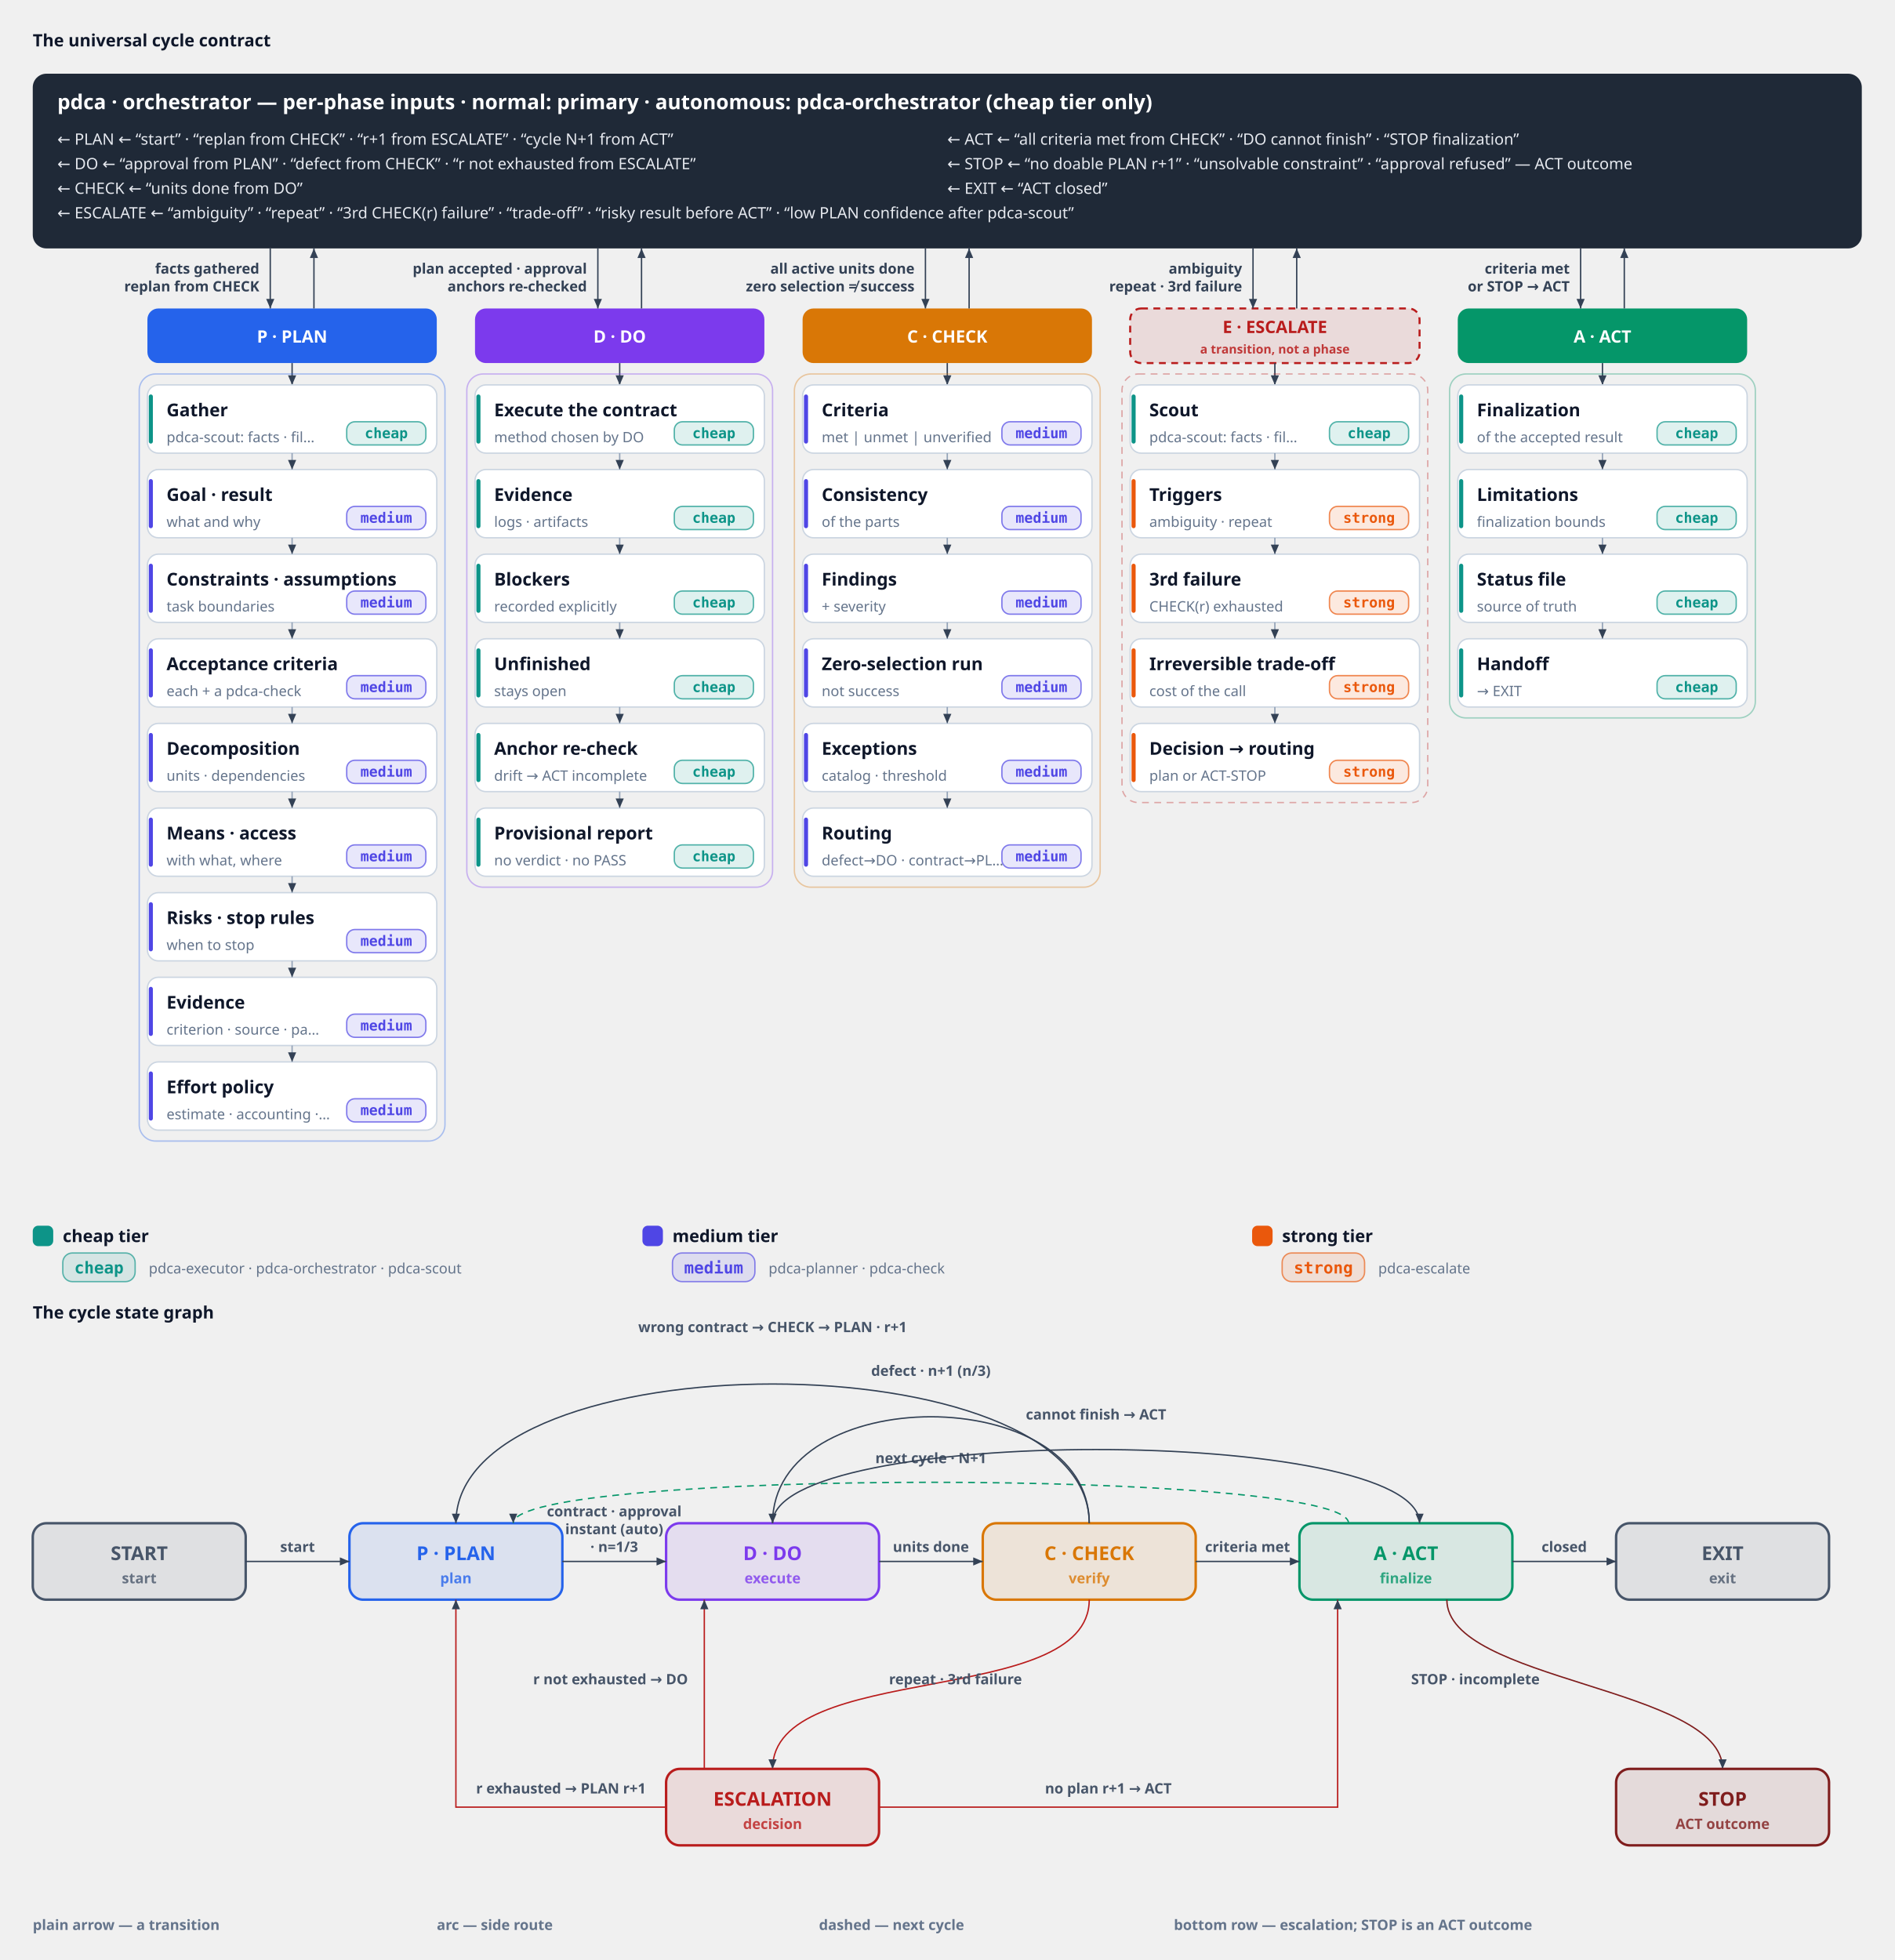
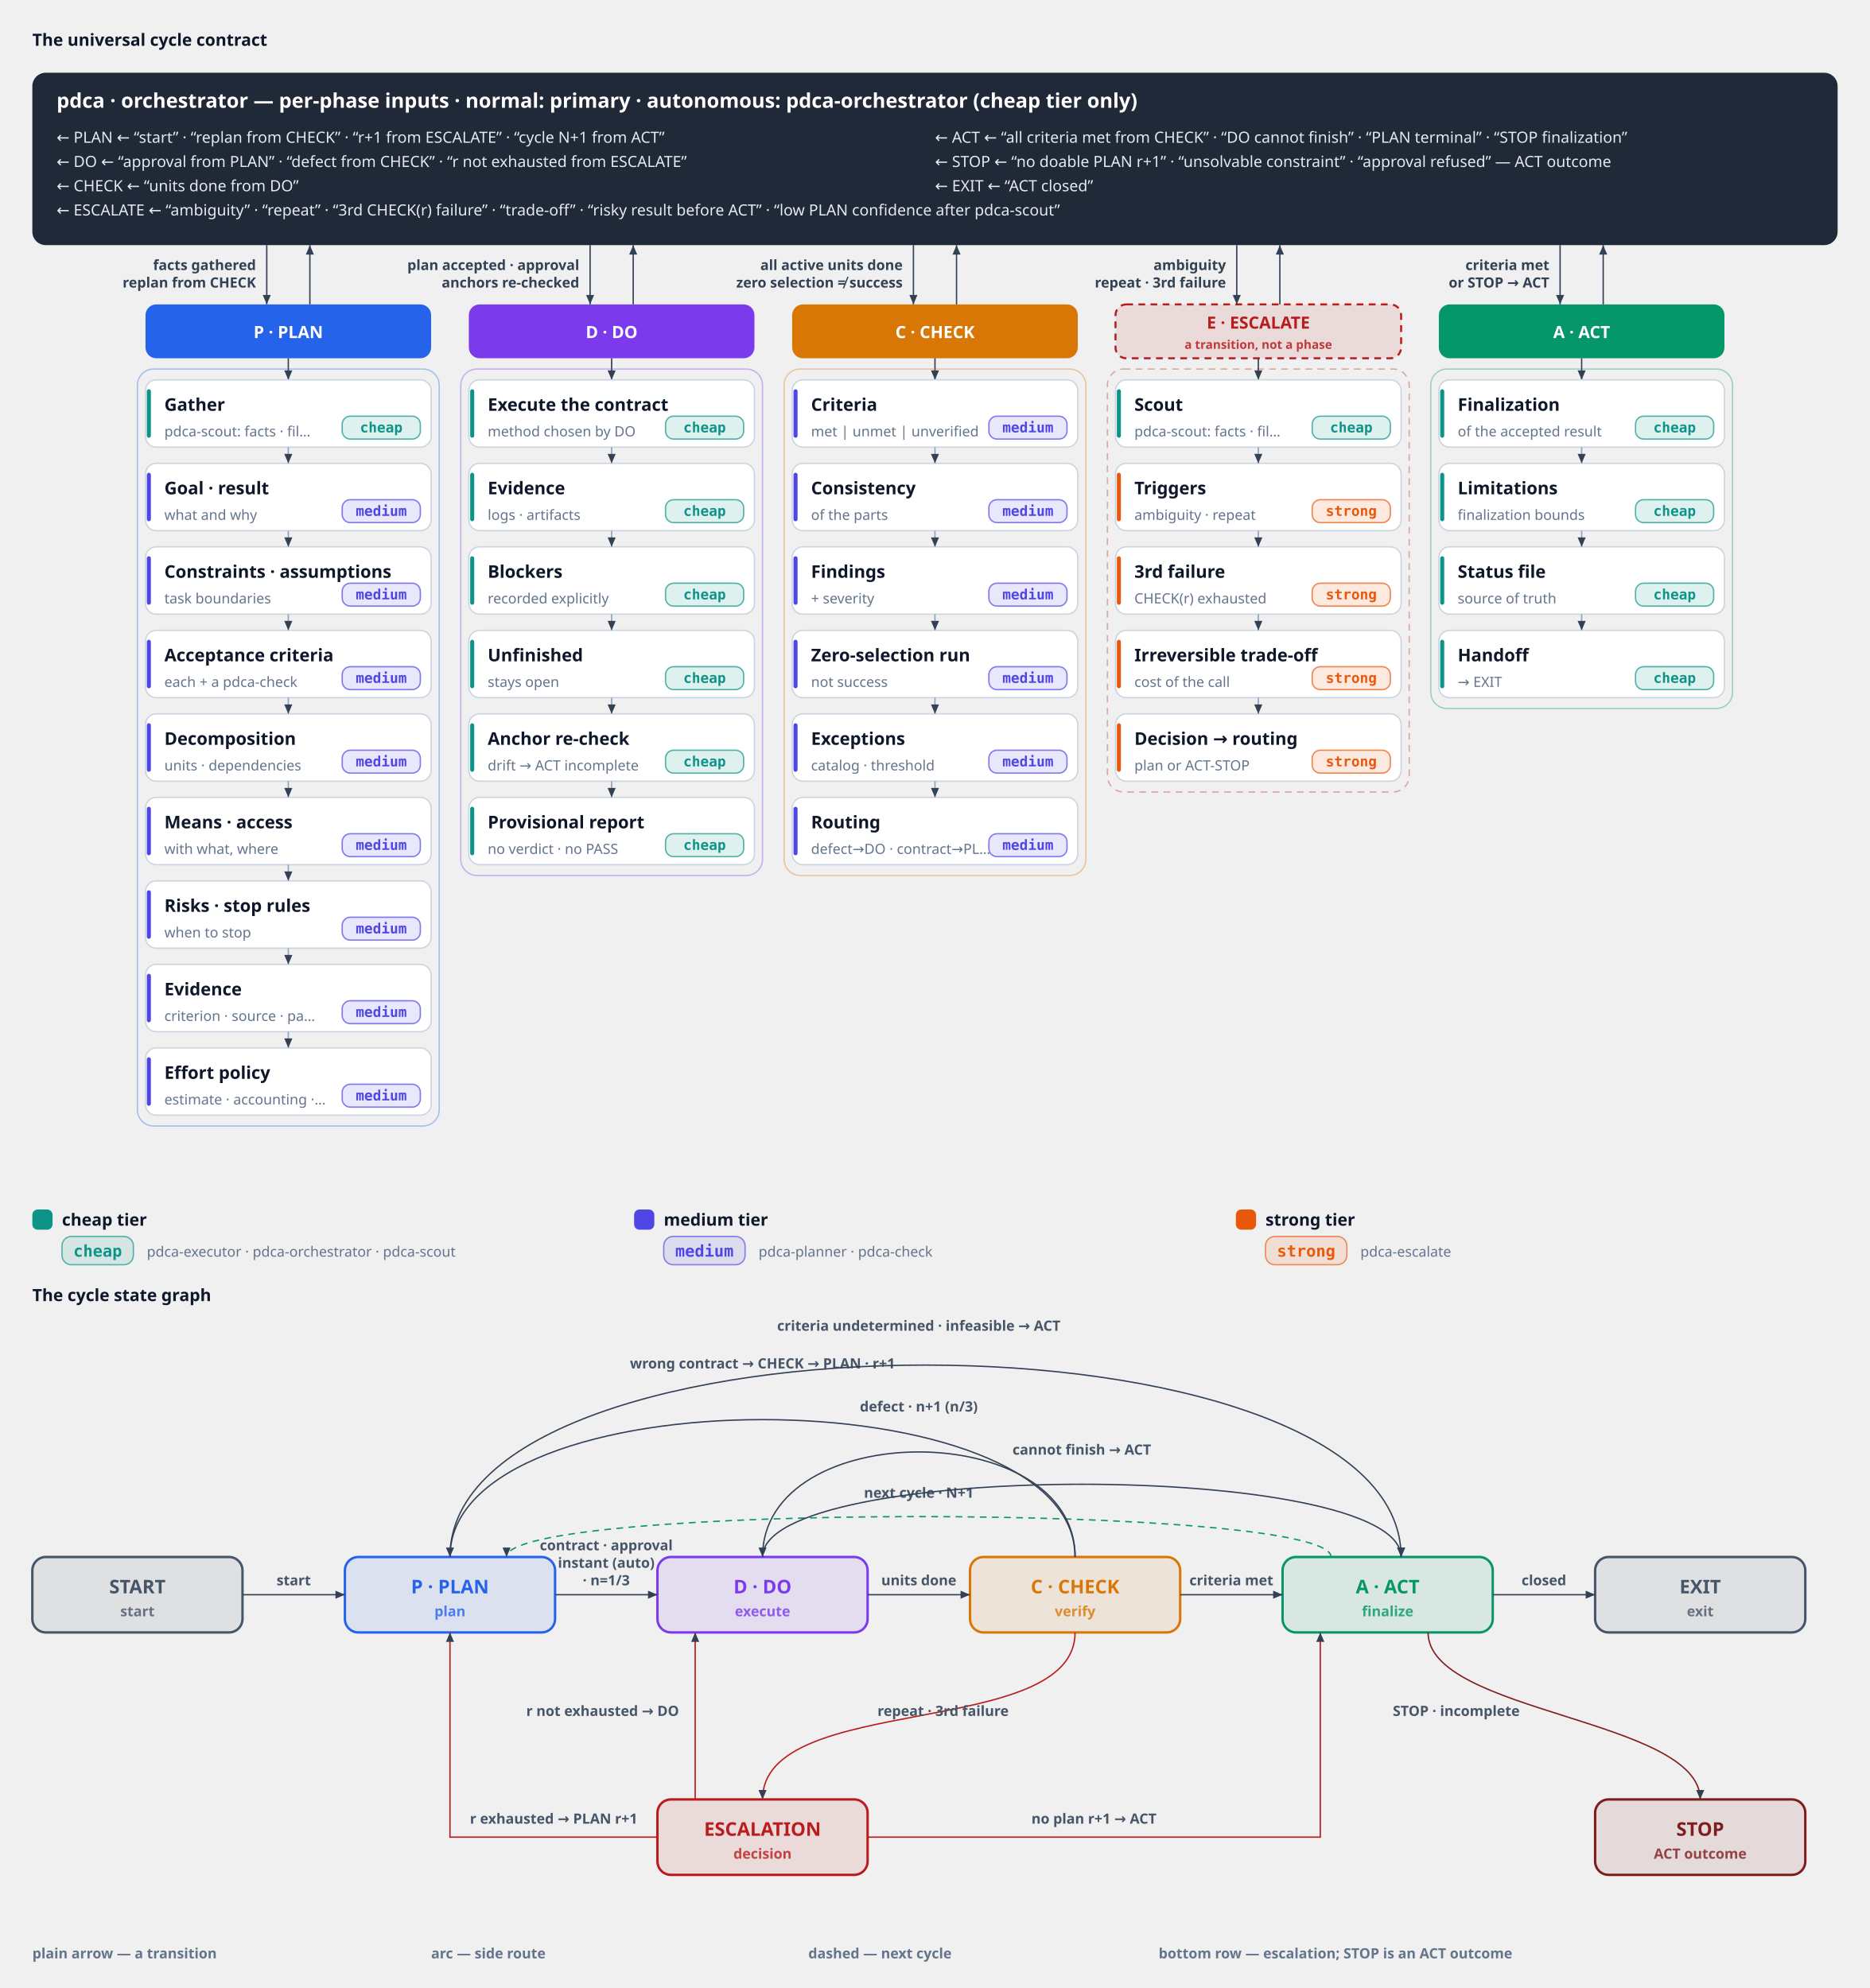
- <svg xmlns="http://www.w3.org/2000/svg" viewBox="0 0 1388 1436" width="1388" height="1436" font-family="Segoe UI, system-ui, sans-serif" role="img">
+ <svg xmlns="http://www.w3.org/2000/svg" viewBox="0 0 1388 1476" width="1388" height="1476" font-family="Segoe UI, system-ui, sans-serif" role="img">
  <defs>
    <marker id="arrow" markerWidth="9" markerHeight="9" refX="7" refY="3" orient="auto">
      <path d="M0,0 L7,3 L0,6 Z" fill="#334155" />
    </marker>
  </defs>
  <style>
.t{font-size:13px;font-weight:600;fill:#0f172a}
.s{font-size:10.5px;fill:#64748b}
.h{font-size:12.5px;font-weight:700;fill:#ffffff}
.h2{font-size:12.5px;font-weight:700}
.h3{font-size:9px;font-weight:600}
.g{font-size:10.5px;font-weight:600}
.band{fill:#1f2937}
.bt{fill:#ffffff;font-size:15px;font-weight:700}
.ol{fill:#e6e9ef;font-size:11.5px}
.lt{font-size:12.5px;font-weight:700;fill:#0f172a}
.ls{font-size:10.5px;fill:#64748b}
.lm{font-family:ui-monospace,Consolas,Menlo,monospace;font-size:12px;font-weight:700}
.bm{font-family:ui-monospace,Consolas,Menlo,monospace;font-size:10.5px;font-weight:700}
.st{font-size:14px;font-weight:700}
.ss{font-size:10.5px;font-weight:600}
</style>
  <text x="24" y="34" class="lt">The universal cycle contract</text>
  <rect x="24" y="54" width="1340" height="128" rx="10" class="band" />
  <text x="42" y="80" class="bt">pdca · orchestrator — per-phase inputs · normal: primary · autonomous: pdca-orchestrator (cheap tier only)</text>
  <text x="42" y="106" class="ol">← PLAN ← “start” · “replan from CHECK” · “r+1 from ESCALATE” · “cycle N+1 from ACT”</text>
  <text x="42" y="124" class="ol">← DO ← “approval from PLAN” · “defect from CHECK” · “r not exhausted from ESCALATE”</text>
  <text x="42" y="142" class="ol">← CHECK ← “units done from DO”</text>
  <text x="42" y="160" class="ol">← ESCALATE ← “ambiguity” · “repeat” · “3rd CHECK(r) failure” · “trade-off” · “risky result before ACT” · “low PLAN confidence after pdca-scout”</text>
-   <text x="694.0" y="106" class="ol">← ACT ← “all criteria met from CHECK” · “DO cannot finish” · “STOP finalization”</text>
+   <text x="694.0" y="106" class="ol">← ACT ← “all criteria met from CHECK” · “DO cannot finish” · “PLAN terminal” · “STOP finalization”</text>
  <text x="694.0" y="124" class="ol">← STOP ← “no doable PLAN r+1” · “unsolvable constraint” · “approval refused” — ACT outcome</text>
  <text x="694.0" y="142" class="ol">← EXIT ← “ACT closed”</text>
  <rect x="108.0" y="226" width="212" height="40" rx="8" fill="#2563eb" />
  <text x="214.0" y="251.0" class="h" fill="#ffffff" text-anchor="middle">P · PLAN</text>
  <polyline points="214.0,266 214.0,282" fill="none" stroke="#334155" marker-end="url(#arrow)" />
  <rect x="108.0" y="282" width="212" height="50" rx="8" fill="#ffffff" stroke="#cbd5e1" stroke-width="1" />
  <rect x="109.0" y="289" width="3" height="36" rx="1.5" fill="#0d9488" />
  <rect x="254.0" y="309" width="58" height="17" rx="6" fill="#0d9488" fill-opacity="0.13" stroke="#0d9488" stroke-opacity="0.7" />
  <text x="283.0" y="321.0" class="bm" fill="#0d9488" text-anchor="middle">cheap</text>
  <text x="122.0" y="305" class="t">Gather</text>
  <text x="122.0" y="324" class="s">pdca-scout: facts · fil…</text>
  <rect x="108.0" y="344" width="212" height="50" rx="8" fill="#ffffff" stroke="#cbd5e1" stroke-width="1" />
  <rect x="109.0" y="351" width="3" height="36" rx="1.5" fill="#4f46e5" />
  <rect x="254.0" y="371" width="58" height="17" rx="6" fill="#4f46e5" fill-opacity="0.13" stroke="#4f46e5" stroke-opacity="0.7" />
  <text x="283.0" y="383.0" class="bm" fill="#4f46e5" text-anchor="middle">medium</text>
  <text x="122.0" y="367" class="t">Goal · result</text>
  <text x="122.0" y="386" class="s">what and why</text>
  <rect x="108.0" y="406" width="212" height="50" rx="8" fill="#ffffff" stroke="#cbd5e1" stroke-width="1" />
  <rect x="109.0" y="413" width="3" height="36" rx="1.5" fill="#4f46e5" />
  <rect x="254.0" y="433" width="58" height="17" rx="6" fill="#4f46e5" fill-opacity="0.13" stroke="#4f46e5" stroke-opacity="0.7" />
  <text x="283.0" y="445.0" class="bm" fill="#4f46e5" text-anchor="middle">medium</text>
  <text x="122.0" y="429" class="t">Constraints · assumptions</text>
  <text x="122.0" y="448" class="s">task boundaries</text>
  <rect x="108.0" y="468" width="212" height="50" rx="8" fill="#ffffff" stroke="#cbd5e1" stroke-width="1" />
  <rect x="109.0" y="475" width="3" height="36" rx="1.5" fill="#4f46e5" />
  <rect x="254.0" y="495" width="58" height="17" rx="6" fill="#4f46e5" fill-opacity="0.13" stroke="#4f46e5" stroke-opacity="0.7" />
  <text x="283.0" y="507.0" class="bm" fill="#4f46e5" text-anchor="middle">medium</text>
  <text x="122.0" y="491" class="t">Acceptance criteria</text>
  <text x="122.0" y="510" class="s">each + a pdca-check</text>
  <rect x="108.0" y="530" width="212" height="50" rx="8" fill="#ffffff" stroke="#cbd5e1" stroke-width="1" />
  <rect x="109.0" y="537" width="3" height="36" rx="1.5" fill="#4f46e5" />
  <rect x="254.0" y="557" width="58" height="17" rx="6" fill="#4f46e5" fill-opacity="0.13" stroke="#4f46e5" stroke-opacity="0.7" />
  <text x="283.0" y="569.0" class="bm" fill="#4f46e5" text-anchor="middle">medium</text>
  <text x="122.0" y="553" class="t">Decomposition</text>
  <text x="122.0" y="572" class="s">units · dependencies</text>
  <rect x="108.0" y="592" width="212" height="50" rx="8" fill="#ffffff" stroke="#cbd5e1" stroke-width="1" />
  <rect x="109.0" y="599" width="3" height="36" rx="1.5" fill="#4f46e5" />
  <rect x="254.0" y="619" width="58" height="17" rx="6" fill="#4f46e5" fill-opacity="0.13" stroke="#4f46e5" stroke-opacity="0.7" />
  <text x="283.0" y="631.0" class="bm" fill="#4f46e5" text-anchor="middle">medium</text>
  <text x="122.0" y="615" class="t">Means · access</text>
  <text x="122.0" y="634" class="s">with what, where</text>
  <rect x="108.0" y="654" width="212" height="50" rx="8" fill="#ffffff" stroke="#cbd5e1" stroke-width="1" />
  <rect x="109.0" y="661" width="3" height="36" rx="1.5" fill="#4f46e5" />
  <rect x="254.0" y="681" width="58" height="17" rx="6" fill="#4f46e5" fill-opacity="0.13" stroke="#4f46e5" stroke-opacity="0.7" />
  <text x="283.0" y="693.0" class="bm" fill="#4f46e5" text-anchor="middle">medium</text>
  <text x="122.0" y="677" class="t">Risks · stop rules</text>
  <text x="122.0" y="696" class="s">when to stop</text>
  <rect x="108.0" y="716" width="212" height="50" rx="8" fill="#ffffff" stroke="#cbd5e1" stroke-width="1" />
  <rect x="109.0" y="723" width="3" height="36" rx="1.5" fill="#4f46e5" />
  <rect x="254.0" y="743" width="58" height="17" rx="6" fill="#4f46e5" fill-opacity="0.13" stroke="#4f46e5" stroke-opacity="0.7" />
  <text x="283.0" y="755.0" class="bm" fill="#4f46e5" text-anchor="middle">medium</text>
  <text x="122.0" y="739" class="t">Evidence</text>
  <text x="122.0" y="758" class="s">criterion · source · pa…</text>
  <rect x="108.0" y="778" width="212" height="50" rx="8" fill="#ffffff" stroke="#cbd5e1" stroke-width="1" />
  <rect x="109.0" y="785" width="3" height="36" rx="1.5" fill="#4f46e5" />
  <rect x="254.0" y="805" width="58" height="17" rx="6" fill="#4f46e5" fill-opacity="0.13" stroke="#4f46e5" stroke-opacity="0.7" />
  <text x="283.0" y="817.0" class="bm" fill="#4f46e5" text-anchor="middle">medium</text>
  <text x="122.0" y="801" class="t">Effort policy</text>
  <text x="122.0" y="820" class="s">estimate · accounting ·…</text>
  <polyline points="214.0,332 214.0,344" fill="none" stroke="#94a3b8" marker-end="url(#arrow)" />
  <polyline points="214.0,394 214.0,406" fill="none" stroke="#94a3b8" marker-end="url(#arrow)" />
  <polyline points="214.0,456 214.0,468" fill="none" stroke="#94a3b8" marker-end="url(#arrow)" />
  <polyline points="214.0,518 214.0,530" fill="none" stroke="#94a3b8" marker-end="url(#arrow)" />
  <polyline points="214.0,580 214.0,592" fill="none" stroke="#94a3b8" marker-end="url(#arrow)" />
  <polyline points="214.0,642 214.0,654" fill="none" stroke="#94a3b8" marker-end="url(#arrow)" />
  <polyline points="214.0,704 214.0,716" fill="none" stroke="#94a3b8" marker-end="url(#arrow)" />
  <polyline points="214.0,766 214.0,778" fill="none" stroke="#94a3b8" marker-end="url(#arrow)" />
  <rect x="102.0" y="274" width="224" height="562" rx="12" fill="none" stroke="#2563eb" stroke-opacity="0.35" stroke-width="1" />
  <rect x="348.0" y="226" width="212" height="40" rx="8" fill="#7c3aed" />
  <text x="454.0" y="251.0" class="h" fill="#ffffff" text-anchor="middle">D · DO</text>
  <polyline points="454.0,266 454.0,282" fill="none" stroke="#334155" marker-end="url(#arrow)" />
  <rect x="348.0" y="282" width="212" height="50" rx="8" fill="#ffffff" stroke="#cbd5e1" stroke-width="1" />
  <rect x="349.0" y="289" width="3" height="36" rx="1.5" fill="#0d9488" />
  <rect x="494.0" y="309" width="58" height="17" rx="6" fill="#0d9488" fill-opacity="0.13" stroke="#0d9488" stroke-opacity="0.7" />
  <text x="523.0" y="321.0" class="bm" fill="#0d9488" text-anchor="middle">cheap</text>
  <text x="362.0" y="305" class="t">Execute the contract</text>
  <text x="362.0" y="324" class="s">method chosen by DO</text>
  <rect x="348.0" y="344" width="212" height="50" rx="8" fill="#ffffff" stroke="#cbd5e1" stroke-width="1" />
  <rect x="349.0" y="351" width="3" height="36" rx="1.5" fill="#0d9488" />
  <rect x="494.0" y="371" width="58" height="17" rx="6" fill="#0d9488" fill-opacity="0.13" stroke="#0d9488" stroke-opacity="0.7" />
  <text x="523.0" y="383.0" class="bm" fill="#0d9488" text-anchor="middle">cheap</text>
  <text x="362.0" y="367" class="t">Evidence</text>
  <text x="362.0" y="386" class="s">logs · artifacts</text>
  <rect x="348.0" y="406" width="212" height="50" rx="8" fill="#ffffff" stroke="#cbd5e1" stroke-width="1" />
  <rect x="349.0" y="413" width="3" height="36" rx="1.5" fill="#0d9488" />
  <rect x="494.0" y="433" width="58" height="17" rx="6" fill="#0d9488" fill-opacity="0.13" stroke="#0d9488" stroke-opacity="0.7" />
  <text x="523.0" y="445.0" class="bm" fill="#0d9488" text-anchor="middle">cheap</text>
  <text x="362.0" y="429" class="t">Blockers</text>
  <text x="362.0" y="448" class="s">recorded explicitly</text>
  <rect x="348.0" y="468" width="212" height="50" rx="8" fill="#ffffff" stroke="#cbd5e1" stroke-width="1" />
  <rect x="349.0" y="475" width="3" height="36" rx="1.5" fill="#0d9488" />
  <rect x="494.0" y="495" width="58" height="17" rx="6" fill="#0d9488" fill-opacity="0.13" stroke="#0d9488" stroke-opacity="0.7" />
  <text x="523.0" y="507.0" class="bm" fill="#0d9488" text-anchor="middle">cheap</text>
  <text x="362.0" y="491" class="t">Unfinished</text>
  <text x="362.0" y="510" class="s">stays open</text>
  <rect x="348.0" y="530" width="212" height="50" rx="8" fill="#ffffff" stroke="#cbd5e1" stroke-width="1" />
  <rect x="349.0" y="537" width="3" height="36" rx="1.5" fill="#0d9488" />
  <rect x="494.0" y="557" width="58" height="17" rx="6" fill="#0d9488" fill-opacity="0.13" stroke="#0d9488" stroke-opacity="0.7" />
  <text x="523.0" y="569.0" class="bm" fill="#0d9488" text-anchor="middle">cheap</text>
  <text x="362.0" y="553" class="t">Anchor re-check</text>
  <text x="362.0" y="572" class="s">drift → ACT incomplete</text>
  <rect x="348.0" y="592" width="212" height="50" rx="8" fill="#ffffff" stroke="#cbd5e1" stroke-width="1" />
  <rect x="349.0" y="599" width="3" height="36" rx="1.5" fill="#0d9488" />
  <rect x="494.0" y="619" width="58" height="17" rx="6" fill="#0d9488" fill-opacity="0.13" stroke="#0d9488" stroke-opacity="0.7" />
  <text x="523.0" y="631.0" class="bm" fill="#0d9488" text-anchor="middle">cheap</text>
  <text x="362.0" y="615" class="t">Provisional report</text>
  <text x="362.0" y="634" class="s">no verdict · no PASS</text>
  <polyline points="454.0,332 454.0,344" fill="none" stroke="#94a3b8" marker-end="url(#arrow)" />
  <polyline points="454.0,394 454.0,406" fill="none" stroke="#94a3b8" marker-end="url(#arrow)" />
  <polyline points="454.0,456 454.0,468" fill="none" stroke="#94a3b8" marker-end="url(#arrow)" />
  <polyline points="454.0,518 454.0,530" fill="none" stroke="#94a3b8" marker-end="url(#arrow)" />
  <polyline points="454.0,580 454.0,592" fill="none" stroke="#94a3b8" marker-end="url(#arrow)" />
  <rect x="342.0" y="274" width="224" height="376" rx="12" fill="none" stroke="#7c3aed" stroke-opacity="0.35" stroke-width="1" />
  <rect x="588.0" y="226" width="212" height="40" rx="8" fill="#d97706" />
  <text x="694.0" y="251.0" class="h" fill="#ffffff" text-anchor="middle">C · CHECK</text>
  <polyline points="694.0,266 694.0,282" fill="none" stroke="#334155" marker-end="url(#arrow)" />
  <rect x="588.0" y="282" width="212" height="50" rx="8" fill="#ffffff" stroke="#cbd5e1" stroke-width="1" />
  <rect x="589.0" y="289" width="3" height="36" rx="1.5" fill="#4f46e5" />
  <rect x="734.0" y="309" width="58" height="17" rx="6" fill="#4f46e5" fill-opacity="0.13" stroke="#4f46e5" stroke-opacity="0.7" />
  <text x="763.0" y="321.0" class="bm" fill="#4f46e5" text-anchor="middle">medium</text>
  <text x="602.0" y="305" class="t">Criteria</text>
  <text x="602.0" y="324" class="s">met | unmet | unverified</text>
  <rect x="588.0" y="344" width="212" height="50" rx="8" fill="#ffffff" stroke="#cbd5e1" stroke-width="1" />
  <rect x="589.0" y="351" width="3" height="36" rx="1.5" fill="#4f46e5" />
  <rect x="734.0" y="371" width="58" height="17" rx="6" fill="#4f46e5" fill-opacity="0.13" stroke="#4f46e5" stroke-opacity="0.7" />
  <text x="763.0" y="383.0" class="bm" fill="#4f46e5" text-anchor="middle">medium</text>
  <text x="602.0" y="367" class="t">Consistency</text>
  <text x="602.0" y="386" class="s">of the parts</text>
  <rect x="588.0" y="406" width="212" height="50" rx="8" fill="#ffffff" stroke="#cbd5e1" stroke-width="1" />
  <rect x="589.0" y="413" width="3" height="36" rx="1.5" fill="#4f46e5" />
  <rect x="734.0" y="433" width="58" height="17" rx="6" fill="#4f46e5" fill-opacity="0.13" stroke="#4f46e5" stroke-opacity="0.7" />
  <text x="763.0" y="445.0" class="bm" fill="#4f46e5" text-anchor="middle">medium</text>
  <text x="602.0" y="429" class="t">Findings</text>
  <text x="602.0" y="448" class="s">+ severity</text>
  <rect x="588.0" y="468" width="212" height="50" rx="8" fill="#ffffff" stroke="#cbd5e1" stroke-width="1" />
  <rect x="589.0" y="475" width="3" height="36" rx="1.5" fill="#4f46e5" />
  <rect x="734.0" y="495" width="58" height="17" rx="6" fill="#4f46e5" fill-opacity="0.13" stroke="#4f46e5" stroke-opacity="0.7" />
  <text x="763.0" y="507.0" class="bm" fill="#4f46e5" text-anchor="middle">medium</text>
  <text x="602.0" y="491" class="t">Zero-selection run</text>
  <text x="602.0" y="510" class="s">not success</text>
  <rect x="588.0" y="530" width="212" height="50" rx="8" fill="#ffffff" stroke="#cbd5e1" stroke-width="1" />
  <rect x="589.0" y="537" width="3" height="36" rx="1.5" fill="#4f46e5" />
  <rect x="734.0" y="557" width="58" height="17" rx="6" fill="#4f46e5" fill-opacity="0.13" stroke="#4f46e5" stroke-opacity="0.7" />
  <text x="763.0" y="569.0" class="bm" fill="#4f46e5" text-anchor="middle">medium</text>
  <text x="602.0" y="553" class="t">Exceptions</text>
  <text x="602.0" y="572" class="s">catalog · threshold</text>
  <rect x="588.0" y="592" width="212" height="50" rx="8" fill="#ffffff" stroke="#cbd5e1" stroke-width="1" />
  <rect x="589.0" y="599" width="3" height="36" rx="1.5" fill="#4f46e5" />
  <rect x="734.0" y="619" width="58" height="17" rx="6" fill="#4f46e5" fill-opacity="0.13" stroke="#4f46e5" stroke-opacity="0.7" />
  <text x="763.0" y="631.0" class="bm" fill="#4f46e5" text-anchor="middle">medium</text>
  <text x="602.0" y="615" class="t">Routing</text>
  <text x="602.0" y="634" class="s">defect→DO · contract→PL…</text>
  <polyline points="694.0,332 694.0,344" fill="none" stroke="#94a3b8" marker-end="url(#arrow)" />
  <polyline points="694.0,394 694.0,406" fill="none" stroke="#94a3b8" marker-end="url(#arrow)" />
  <polyline points="694.0,456 694.0,468" fill="none" stroke="#94a3b8" marker-end="url(#arrow)" />
  <polyline points="694.0,518 694.0,530" fill="none" stroke="#94a3b8" marker-end="url(#arrow)" />
  <polyline points="694.0,580 694.0,592" fill="none" stroke="#94a3b8" marker-end="url(#arrow)" />
  <rect x="582.0" y="274" width="224" height="376" rx="12" fill="none" stroke="#d97706" stroke-opacity="0.35" stroke-width="1" />
  <rect x="828.0" y="226" width="212" height="40" rx="8" fill="#b91c1c" fill-opacity="0.10" stroke="#b91c1c" stroke-width="1.5" stroke-dasharray="5,4" />
  <text x="934.0" y="244.0" class="h2" fill="#b91c1c" text-anchor="middle">E · ESCALATE</text>
  <text x="934.0" y="259.0" class="h3" fill="#b91c1c" opacity="0.85" text-anchor="middle">a transition, not a phase</text>
  <polyline points="934.0,266 934.0,282" fill="none" stroke="#334155" marker-end="url(#arrow)" />
  <rect x="828.0" y="282" width="212" height="50" rx="8" fill="#ffffff" stroke="#cbd5e1" stroke-width="1" />
  <rect x="829.0" y="289" width="3" height="36" rx="1.5" fill="#0d9488" />
  <rect x="974.0" y="309" width="58" height="17" rx="6" fill="#0d9488" fill-opacity="0.13" stroke="#0d9488" stroke-opacity="0.7" />
  <text x="1003.0" y="321.0" class="bm" fill="#0d9488" text-anchor="middle">cheap</text>
  <text x="842.0" y="305" class="t">Scout</text>
  <text x="842.0" y="324" class="s">pdca-scout: facts · fil…</text>
  <rect x="828.0" y="344" width="212" height="50" rx="8" fill="#ffffff" stroke="#cbd5e1" stroke-width="1" />
  <rect x="829.0" y="351" width="3" height="36" rx="1.5" fill="#ea580c" />
  <rect x="974.0" y="371" width="58" height="17" rx="6" fill="#ea580c" fill-opacity="0.13" stroke="#ea580c" stroke-opacity="0.7" />
  <text x="1003.0" y="383.0" class="bm" fill="#ea580c" text-anchor="middle">strong</text>
  <text x="842.0" y="367" class="t">Triggers</text>
  <text x="842.0" y="386" class="s">ambiguity · repeat</text>
  <rect x="828.0" y="406" width="212" height="50" rx="8" fill="#ffffff" stroke="#cbd5e1" stroke-width="1" />
  <rect x="829.0" y="413" width="3" height="36" rx="1.5" fill="#ea580c" />
  <rect x="974.0" y="433" width="58" height="17" rx="6" fill="#ea580c" fill-opacity="0.13" stroke="#ea580c" stroke-opacity="0.7" />
  <text x="1003.0" y="445.0" class="bm" fill="#ea580c" text-anchor="middle">strong</text>
  <text x="842.0" y="429" class="t">3rd failure</text>
  <text x="842.0" y="448" class="s">CHECK(r) exhausted</text>
  <rect x="828.0" y="468" width="212" height="50" rx="8" fill="#ffffff" stroke="#cbd5e1" stroke-width="1" />
  <rect x="829.0" y="475" width="3" height="36" rx="1.5" fill="#ea580c" />
  <rect x="974.0" y="495" width="58" height="17" rx="6" fill="#ea580c" fill-opacity="0.13" stroke="#ea580c" stroke-opacity="0.7" />
  <text x="1003.0" y="507.0" class="bm" fill="#ea580c" text-anchor="middle">strong</text>
  <text x="842.0" y="491" class="t">Irreversible trade-off</text>
  <text x="842.0" y="510" class="s">cost of the call</text>
  <rect x="828.0" y="530" width="212" height="50" rx="8" fill="#ffffff" stroke="#cbd5e1" stroke-width="1" />
  <rect x="829.0" y="537" width="3" height="36" rx="1.5" fill="#ea580c" />
  <rect x="974.0" y="557" width="58" height="17" rx="6" fill="#ea580c" fill-opacity="0.13" stroke="#ea580c" stroke-opacity="0.7" />
  <text x="1003.0" y="569.0" class="bm" fill="#ea580c" text-anchor="middle">strong</text>
  <text x="842.0" y="553" class="t">Decision → routing</text>
  <text x="842.0" y="572" class="s">plan or ACT-STOP</text>
  <polyline points="934.0,332 934.0,344" fill="none" stroke="#94a3b8" marker-end="url(#arrow)" />
  <polyline points="934.0,394 934.0,406" fill="none" stroke="#94a3b8" marker-end="url(#arrow)" />
  <polyline points="934.0,456 934.0,468" fill="none" stroke="#94a3b8" marker-end="url(#arrow)" />
  <polyline points="934.0,518 934.0,530" fill="none" stroke="#94a3b8" marker-end="url(#arrow)" />
  <rect x="822.0" y="274" width="224" height="314" rx="12" fill="none" stroke="#b91c1c" stroke-opacity="0.35" stroke-width="1" stroke-dasharray="5,4" />
  <rect x="1068.0" y="226" width="212" height="40" rx="8" fill="#059669" />
  <text x="1174.0" y="251.0" class="h" fill="#ffffff" text-anchor="middle">A · ACT</text>
  <polyline points="1174.0,266 1174.0,282" fill="none" stroke="#334155" marker-end="url(#arrow)" />
  <rect x="1068.0" y="282" width="212" height="50" rx="8" fill="#ffffff" stroke="#cbd5e1" stroke-width="1" />
  <rect x="1069.0" y="289" width="3" height="36" rx="1.5" fill="#0d9488" />
  <rect x="1214.0" y="309" width="58" height="17" rx="6" fill="#0d9488" fill-opacity="0.13" stroke="#0d9488" stroke-opacity="0.7" />
  <text x="1243.0" y="321.0" class="bm" fill="#0d9488" text-anchor="middle">cheap</text>
  <text x="1082.0" y="305" class="t">Finalization</text>
  <text x="1082.0" y="324" class="s">of the accepted result</text>
  <rect x="1068.0" y="344" width="212" height="50" rx="8" fill="#ffffff" stroke="#cbd5e1" stroke-width="1" />
  <rect x="1069.0" y="351" width="3" height="36" rx="1.5" fill="#0d9488" />
  <rect x="1214.0" y="371" width="58" height="17" rx="6" fill="#0d9488" fill-opacity="0.13" stroke="#0d9488" stroke-opacity="0.7" />
  <text x="1243.0" y="383.0" class="bm" fill="#0d9488" text-anchor="middle">cheap</text>
  <text x="1082.0" y="367" class="t">Limitations</text>
  <text x="1082.0" y="386" class="s">finalization bounds</text>
  <rect x="1068.0" y="406" width="212" height="50" rx="8" fill="#ffffff" stroke="#cbd5e1" stroke-width="1" />
  <rect x="1069.0" y="413" width="3" height="36" rx="1.5" fill="#0d9488" />
  <rect x="1214.0" y="433" width="58" height="17" rx="6" fill="#0d9488" fill-opacity="0.13" stroke="#0d9488" stroke-opacity="0.7" />
  <text x="1243.0" y="445.0" class="bm" fill="#0d9488" text-anchor="middle">cheap</text>
  <text x="1082.0" y="429" class="t">Status file</text>
  <text x="1082.0" y="448" class="s">source of truth</text>
  <rect x="1068.0" y="468" width="212" height="50" rx="8" fill="#ffffff" stroke="#cbd5e1" stroke-width="1" />
  <rect x="1069.0" y="475" width="3" height="36" rx="1.5" fill="#0d9488" />
  <rect x="1214.0" y="495" width="58" height="17" rx="6" fill="#0d9488" fill-opacity="0.13" stroke="#0d9488" stroke-opacity="0.7" />
  <text x="1243.0" y="507.0" class="bm" fill="#0d9488" text-anchor="middle">cheap</text>
  <text x="1082.0" y="491" class="t">Handoff</text>
  <text x="1082.0" y="510" class="s">→ EXIT</text>
  <polyline points="1174.0,332 1174.0,344" fill="none" stroke="#94a3b8" marker-end="url(#arrow)" />
  <polyline points="1174.0,394 1174.0,406" fill="none" stroke="#94a3b8" marker-end="url(#arrow)" />
  <polyline points="1174.0,456 1174.0,468" fill="none" stroke="#94a3b8" marker-end="url(#arrow)" />
  <rect x="1062.0" y="274" width="224" height="252" rx="12" fill="none" stroke="#059669" stroke-opacity="0.35" stroke-width="1" />
  <polyline points="198.0,182 198.0,226" fill="none" stroke="#334155" data-edge-id="dispatch_p" marker-end="url(#arrow)" />
  <text x="190.0" y="200.5" class="g" fill="#334155" text-anchor="end">facts gathered</text>
  <text x="190.0" y="213.5" class="g" fill="#334155" text-anchor="end">replan from CHECK</text>
  <polyline points="230.0,226 230.0,182" fill="none" stroke="#334155" data-edge-id="return_p" marker-end="url(#arrow)" />
  <polyline points="438.0,182 438.0,226" fill="none" stroke="#334155" data-edge-id="dispatch_d" marker-end="url(#arrow)" />
  <text x="430.0" y="200.5" class="g" fill="#334155" text-anchor="end">plan accepted · approval</text>
  <text x="430.0" y="213.5" class="g" fill="#334155" text-anchor="end">anchors re-checked</text>
  <polyline points="470.0,226 470.0,182" fill="none" stroke="#334155" data-edge-id="return_d" marker-end="url(#arrow)" />
  <polyline points="678.0,182 678.0,226" fill="none" stroke="#334155" data-edge-id="dispatch_c" marker-end="url(#arrow)" />
  <text x="670.0" y="200.5" class="g" fill="#334155" text-anchor="end">all active units done</text>
  <text x="670.0" y="213.5" class="g" fill="#334155" text-anchor="end">zero selection ≠ success</text>
  <polyline points="710.0,226 710.0,182" fill="none" stroke="#334155" data-edge-id="return_c" marker-end="url(#arrow)" />
  <polyline points="918.0,182 918.0,226" fill="none" stroke="#334155" data-edge-id="dispatch_e" marker-end="url(#arrow)" />
  <text x="910.0" y="200.5" class="g" fill="#334155" text-anchor="end">ambiguity</text>
  <text x="910.0" y="213.5" class="g" fill="#334155" text-anchor="end">repeat · 3rd failure</text>
  <polyline points="950.0,226 950.0,182" fill="none" stroke="#334155" data-edge-id="return_e" marker-end="url(#arrow)" />
  <polyline points="1158.0,182 1158.0,226" fill="none" stroke="#334155" data-edge-id="dispatch_a" marker-end="url(#arrow)" />
  <text x="1150.0" y="200.5" class="g" fill="#334155" text-anchor="end">criteria met</text>
  <text x="1150.0" y="213.5" class="g" fill="#334155" text-anchor="end">or STOP → ACT</text>
  <polyline points="1190.0,226 1190.0,182" fill="none" stroke="#334155" data-edge-id="return_a" marker-end="url(#arrow)" />
  <rect x="24.0" y="898" width="15" height="15" rx="4" fill="#0d9488" />
  <text x="46.0" y="910" class="lt">cheap tier</text>
  <rect x="46.0" y="918" width="53.0" height="21" rx="7" fill="#0d9488" fill-opacity="0.12" stroke="#0d9488" stroke-opacity="0.65" />
  <text x="72.5" y="933" class="lm" fill="#0d9488" text-anchor="middle">cheap</text>
  <text x="109.0" y="933" class="ls">pdca-executor · pdca-orchestrator · pdca-scout</text>
  <rect x="470.667" y="898" width="15" height="15" rx="4" fill="#4f46e5" />
  <text x="492.667" y="910" class="lt">medium tier</text>
  <rect x="492.667" y="918" width="60.4" height="21" rx="7" fill="#4f46e5" fill-opacity="0.12" stroke="#4f46e5" stroke-opacity="0.65" />
  <text x="522.867" y="933" class="lm" fill="#4f46e5" text-anchor="middle">medium</text>
  <text x="563.067" y="933" class="ls">pdca-planner · pdca-check</text>
  <rect x="917.333" y="898" width="15" height="15" rx="4" fill="#ea580c" />
  <text x="939.333" y="910" class="lt">strong tier</text>
  <rect x="939.333" y="918" width="60.4" height="21" rx="7" fill="#ea580c" fill-opacity="0.12" stroke="#ea580c" stroke-opacity="0.65" />
  <text x="969.533" y="933" class="lm" fill="#ea580c" text-anchor="middle">strong</text>
  <text x="1009.733" y="933" class="ls">pdca-escalate</text>
  <text x="24" y="966" class="lt">The cycle state graph</text>
-   <rect x="24" y="1116" width="156" height="56" rx="10" fill="#475569" fill-opacity="0.10" stroke="#475569" stroke-width="1.8" data-node-id="START" />
-   <text x="102.0" y="1143.0" class="st" fill="#475569" text-anchor="middle">START</text>
-   <text x="102.0" y="1160.0" class="ss" fill="#475569" text-anchor="middle" opacity="0.8">start</text>
-   <rect x="256" y="1116" width="156" height="56" rx="10" fill="#2563eb" fill-opacity="0.10" stroke="#2563eb" stroke-width="1.8" data-node-id="PLAN" />
-   <text x="334.0" y="1143.0" class="st" fill="#2563eb" text-anchor="middle">P · PLAN</text>
-   <text x="334.0" y="1160.0" class="ss" fill="#2563eb" text-anchor="middle" opacity="0.8">plan</text>
-   <rect x="488" y="1116" width="156" height="56" rx="10" fill="#7c3aed" fill-opacity="0.10" stroke="#7c3aed" stroke-width="1.8" data-node-id="DO" />
-   <text x="566.0" y="1143.0" class="st" fill="#7c3aed" text-anchor="middle">D · DO</text>
-   <text x="566.0" y="1160.0" class="ss" fill="#7c3aed" text-anchor="middle" opacity="0.8">execute</text>
-   <rect x="720" y="1116" width="156" height="56" rx="10" fill="#d97706" fill-opacity="0.10" stroke="#d97706" stroke-width="1.8" data-node-id="CHECK" />
-   <text x="798.0" y="1143.0" class="st" fill="#d97706" text-anchor="middle">C · CHECK</text>
-   <text x="798.0" y="1160.0" class="ss" fill="#d97706" text-anchor="middle" opacity="0.8">verify</text>
-   <rect x="952" y="1116" width="156" height="56" rx="10" fill="#059669" fill-opacity="0.10" stroke="#059669" stroke-width="1.8" data-node-id="ACT" />
-   <text x="1030.0" y="1143.0" class="st" fill="#059669" text-anchor="middle">A · ACT</text>
-   <text x="1030.0" y="1160.0" class="ss" fill="#059669" text-anchor="middle" opacity="0.8">finalize</text>
-   <rect x="1184" y="1116" width="156" height="56" rx="10" fill="#475569" fill-opacity="0.10" stroke="#475569" stroke-width="1.8" data-node-id="EXIT" />
-   <text x="1262.0" y="1143.0" class="st" fill="#475569" text-anchor="middle">EXIT</text>
-   <text x="1262.0" y="1160.0" class="ss" fill="#475569" text-anchor="middle" opacity="0.8">exit</text>
-   <polyline points="180,1144.0 256,1144.0" fill="none" stroke="#334155" data-edge-id="start_plan" marker-end="url(#arrow)" />
-   <text x="218.0" y="1137.0" class="g" fill="#475569" text-anchor="middle">start</text>
-   <polyline points="412,1144.0 488,1144.0" fill="none" stroke="#334155" data-edge-id="plan_do" marker-end="url(#arrow)" />
-   <text x="450.0" y="1111.0" class="g" fill="#475569" text-anchor="middle">contract · approval</text>
-   <text x="450.0" y="1124.0" class="g" fill="#475569" text-anchor="middle">instant (auto)</text>
-   <text x="450.0" y="1137.0" class="g" fill="#475569" text-anchor="middle">· n=1/3</text>
-   <polyline points="644,1144.0 720,1144.0" fill="none" stroke="#334155" data-edge-id="do_check" marker-end="url(#arrow)" />
-   <text x="682.0" y="1137.0" class="g" fill="#475569" text-anchor="middle">units done</text>
-   <polyline points="876,1144.0 952,1144.0" fill="none" stroke="#334155" data-edge-id="check_act" marker-end="url(#arrow)" />
-   <text x="914.0" y="1137.0" class="g" fill="#475569" text-anchor="middle">criteria met</text>
-   <polyline points="1108,1144.0 1184,1144.0" fill="none" stroke="#334155" data-edge-id="act_exit" marker-end="url(#arrow)" />
-   <text x="1146.0" y="1137.0" class="g" fill="#475569" text-anchor="middle">closed</text>
-   <path d="M988,1116 C988,1076 376,1076 376,1116" fill="none" stroke="#059669" stroke-dasharray="5,4" data-edge-id="act_plan" marker-end="url(#arrow)" />
-   <text x="682" y="1072" class="g" fill="#475569" text-anchor="middle">next cycle · N+1</text>
-   <path d="M566,1116 C566,1044 1040,1044 1040,1116" fill="none" stroke="#334155" data-edge-id="do_act_incomplete" marker-end="url(#arrow)" />
-   <text x="803" y="1040" class="g" fill="#475569" text-anchor="middle">cannot finish → ACT</text>
-   <path d="M798,1116 C798,1012 566,1012 566,1116" fill="none" stroke="#334155" data-edge-id="check_do_defect" marker-end="url(#arrow)" />
-   <text x="682" y="1008" class="g" fill="#475569" text-anchor="middle">defect · n+1 (n/3)</text>
-   <path d="M798,1116 C798,980 334,980 334,1116" fill="none" stroke="#334155" data-edge-id="check_plan_replan" marker-end="url(#arrow)" />
-   <text x="566" y="976" class="g" fill="#475569" text-anchor="middle">wrong contract → CHECK → PLAN · r+1</text>
-   <rect x="488" y="1296" width="156" height="56" rx="10" fill="#b91c1c" fill-opacity="0.10" stroke="#b91c1c" stroke-width="1.8" data-node-id="ESCALATE" />
-   <text x="566.0" y="1323.0" class="st" fill="#b91c1c" text-anchor="middle">ESCALATION</text>
-   <text x="566.0" y="1340.0" class="ss" fill="#b91c1c" text-anchor="middle" opacity="0.8">decision</text>
-   <rect x="1184" y="1296" width="156" height="56" rx="10" fill="#7f1d1d" fill-opacity="0.10" stroke="#7f1d1d" stroke-width="1.8" data-node-id="STOP" />
-   <text x="1262.0" y="1323.0" class="st" fill="#7f1d1d" text-anchor="middle">STOP</text>
-   <text x="1262.0" y="1340.0" class="ss" fill="#7f1d1d" text-anchor="middle" opacity="0.8">ACT outcome</text>
-   <path d="M798,1172 C798,1252 566,1216 566,1296" fill="none" stroke="#b91c1c" data-edge-id="check_escalate" marker-end="url(#arrow)" />
-   <text x="700" y="1234.0" class="g" fill="#475569" text-anchor="middle">repeat · 3rd failure</text>
-   <polyline points="516,1296 516,1172" fill="none" stroke="#b91c1c" data-edge-id="escalate_do" marker-end="url(#arrow)" />
-   <text x="504" y="1234.0" class="g" fill="#475569" text-anchor="end">r not exhausted → DO</text>
-   <polyline points="488,1324.0 334,1324.0 334,1172" fill="none" stroke="#b91c1c" data-edge-id="escalate_plan" marker-end="url(#arrow)" />
-   <text x="411" y="1314.0" class="g" fill="#475569" text-anchor="middle">r exhausted → PLAN r+1</text>
-   <polyline points="644,1324.0 980,1324.0 980,1172" fill="none" stroke="#b91c1c" data-edge-id="escalate_act" marker-end="url(#arrow)" />
-   <text x="812" y="1314.0" class="g" fill="#475569" text-anchor="middle">no plan r+1 → ACT</text>
-   <path d="M1060,1172 C1060,1232 1262,1236 1262,1296" fill="none" stroke="#7f1d1d" data-edge-id="act_stop" marker-end="url(#arrow)" />
-   <text x="1128" y="1234.0" class="g" fill="#475569" text-anchor="end">STOP · incomplete</text>
-   <text x="24" y="1414" class="g" fill="#64748b" text-anchor="start">plain arrow — a transition</text>
-   <text x="320" y="1414" class="g" fill="#64748b" text-anchor="start">arc — side route</text>
-   <text x="600" y="1414" class="g" fill="#64748b" text-anchor="start">dashed — next cycle</text>
-   <text x="860" y="1414" class="g" fill="#64748b" text-anchor="start">bottom row — escalation; STOP is an ACT outcome</text>
+   <rect x="24" y="1156" width="156" height="56" rx="10" fill="#475569" fill-opacity="0.10" stroke="#475569" stroke-width="1.8" data-node-id="START" />
+   <text x="102.0" y="1183.0" class="st" fill="#475569" text-anchor="middle">START</text>
+   <text x="102.0" y="1200.0" class="ss" fill="#475569" text-anchor="middle" opacity="0.8">start</text>
+   <rect x="256" y="1156" width="156" height="56" rx="10" fill="#2563eb" fill-opacity="0.10" stroke="#2563eb" stroke-width="1.8" data-node-id="PLAN" />
+   <text x="334.0" y="1183.0" class="st" fill="#2563eb" text-anchor="middle">P · PLAN</text>
+   <text x="334.0" y="1200.0" class="ss" fill="#2563eb" text-anchor="middle" opacity="0.8">plan</text>
+   <rect x="488" y="1156" width="156" height="56" rx="10" fill="#7c3aed" fill-opacity="0.10" stroke="#7c3aed" stroke-width="1.8" data-node-id="DO" />
+   <text x="566.0" y="1183.0" class="st" fill="#7c3aed" text-anchor="middle">D · DO</text>
+   <text x="566.0" y="1200.0" class="ss" fill="#7c3aed" text-anchor="middle" opacity="0.8">execute</text>
+   <rect x="720" y="1156" width="156" height="56" rx="10" fill="#d97706" fill-opacity="0.10" stroke="#d97706" stroke-width="1.8" data-node-id="CHECK" />
+   <text x="798.0" y="1183.0" class="st" fill="#d97706" text-anchor="middle">C · CHECK</text>
+   <text x="798.0" y="1200.0" class="ss" fill="#d97706" text-anchor="middle" opacity="0.8">verify</text>
+   <rect x="952" y="1156" width="156" height="56" rx="10" fill="#059669" fill-opacity="0.10" stroke="#059669" stroke-width="1.8" data-node-id="ACT" />
+   <text x="1030.0" y="1183.0" class="st" fill="#059669" text-anchor="middle">A · ACT</text>
+   <text x="1030.0" y="1200.0" class="ss" fill="#059669" text-anchor="middle" opacity="0.8">finalize</text>
+   <rect x="1184" y="1156" width="156" height="56" rx="10" fill="#475569" fill-opacity="0.10" stroke="#475569" stroke-width="1.8" data-node-id="EXIT" />
+   <text x="1262.0" y="1183.0" class="st" fill="#475569" text-anchor="middle">EXIT</text>
+   <text x="1262.0" y="1200.0" class="ss" fill="#475569" text-anchor="middle" opacity="0.8">exit</text>
+   <polyline points="180,1184.0 256,1184.0" fill="none" stroke="#334155" data-edge-id="start_plan" marker-end="url(#arrow)" />
+   <text x="218.0" y="1177.0" class="g" fill="#475569" text-anchor="middle">start</text>
+   <polyline points="412,1184.0 488,1184.0" fill="none" stroke="#334155" data-edge-id="plan_do" marker-end="url(#arrow)" />
+   <text x="450.0" y="1151.0" class="g" fill="#475569" text-anchor="middle">contract · approval</text>
+   <text x="450.0" y="1164.0" class="g" fill="#475569" text-anchor="middle">instant (auto)</text>
+   <text x="450.0" y="1177.0" class="g" fill="#475569" text-anchor="middle">· n=1/3</text>
+   <polyline points="644,1184.0 720,1184.0" fill="none" stroke="#334155" data-edge-id="do_check" marker-end="url(#arrow)" />
+   <text x="682.0" y="1177.0" class="g" fill="#475569" text-anchor="middle">units done</text>
+   <polyline points="876,1184.0 952,1184.0" fill="none" stroke="#334155" data-edge-id="check_act" marker-end="url(#arrow)" />
+   <text x="914.0" y="1177.0" class="g" fill="#475569" text-anchor="middle">criteria met</text>
+   <polyline points="1108,1184.0 1184,1184.0" fill="none" stroke="#334155" data-edge-id="act_exit" marker-end="url(#arrow)" />
+   <text x="1146.0" y="1177.0" class="g" fill="#475569" text-anchor="middle">closed</text>
+   <path d="M988,1156 C988,1116 376,1116 376,1156" fill="none" stroke="#059669" stroke-dasharray="5,4" data-edge-id="act_plan" marker-end="url(#arrow)" />
+   <text x="682" y="1112" class="g" fill="#475569" text-anchor="middle">next cycle · N+1</text>
+   <path d="M566,1156 C566,1084 1040,1084 1040,1156" fill="none" stroke="#334155" data-edge-id="do_act_incomplete" marker-end="url(#arrow)" />
+   <text x="803" y="1080" class="g" fill="#475569" text-anchor="middle">cannot finish → ACT</text>
+   <path d="M798,1156 C798,1052 566,1052 566,1156" fill="none" stroke="#334155" data-edge-id="check_do_defect" marker-end="url(#arrow)" />
+   <text x="682" y="1048" class="g" fill="#475569" text-anchor="middle">defect · n+1 (n/3)</text>
+   <path d="M798,1156 C798,1020 334,1020 334,1156" fill="none" stroke="#334155" data-edge-id="check_plan_replan" marker-end="url(#arrow)" />
+   <text x="566" y="1016" class="g" fill="#475569" text-anchor="middle">wrong contract → CHECK → PLAN · r+1</text>
+   <path d="M334,1156 C334,966 1040,966 1040,1156" fill="none" stroke="#334155" data-edge-id="plan_act_terminal" marker-end="url(#arrow)" />
+   <text x="682" y="988" class="g" fill="#475569" text-anchor="middle">criteria undetermined · infeasible → ACT</text>
+   <rect x="488" y="1336" width="156" height="56" rx="10" fill="#b91c1c" fill-opacity="0.10" stroke="#b91c1c" stroke-width="1.8" data-node-id="ESCALATE" />
+   <text x="566.0" y="1363.0" class="st" fill="#b91c1c" text-anchor="middle">ESCALATION</text>
+   <text x="566.0" y="1380.0" class="ss" fill="#b91c1c" text-anchor="middle" opacity="0.8">decision</text>
+   <rect x="1184" y="1336" width="156" height="56" rx="10" fill="#7f1d1d" fill-opacity="0.10" stroke="#7f1d1d" stroke-width="1.8" data-node-id="STOP" />
+   <text x="1262.0" y="1363.0" class="st" fill="#7f1d1d" text-anchor="middle">STOP</text>
+   <text x="1262.0" y="1380.0" class="ss" fill="#7f1d1d" text-anchor="middle" opacity="0.8">ACT outcome</text>
+   <path d="M798,1212 C798,1292 566,1256 566,1336" fill="none" stroke="#b91c1c" data-edge-id="check_escalate" marker-end="url(#arrow)" />
+   <text x="700" y="1274.0" class="g" fill="#475569" text-anchor="middle">repeat · 3rd failure</text>
+   <polyline points="516,1336 516,1212" fill="none" stroke="#b91c1c" data-edge-id="escalate_do" marker-end="url(#arrow)" />
+   <text x="504" y="1274.0" class="g" fill="#475569" text-anchor="end">r not exhausted → DO</text>
+   <polyline points="488,1364.0 334,1364.0 334,1212" fill="none" stroke="#b91c1c" data-edge-id="escalate_plan" marker-end="url(#arrow)" />
+   <text x="411" y="1354.0" class="g" fill="#475569" text-anchor="middle">r exhausted → PLAN r+1</text>
+   <polyline points="644,1364.0 980,1364.0 980,1212" fill="none" stroke="#b91c1c" data-edge-id="escalate_act" marker-end="url(#arrow)" />
+   <text x="812" y="1354.0" class="g" fill="#475569" text-anchor="middle">no plan r+1 → ACT</text>
+   <path d="M1060,1212 C1060,1272 1262,1276 1262,1336" fill="none" stroke="#7f1d1d" data-edge-id="act_stop" marker-end="url(#arrow)" />
+   <text x="1128" y="1274.0" class="g" fill="#475569" text-anchor="end">STOP · incomplete</text>
+   <text x="24" y="1454" class="g" fill="#64748b" text-anchor="start">plain arrow — a transition</text>
+   <text x="320" y="1454" class="g" fill="#64748b" text-anchor="start">arc — side route</text>
+   <text x="600" y="1454" class="g" fill="#64748b" text-anchor="start">dashed — next cycle</text>
+   <text x="860" y="1454" class="g" fill="#64748b" text-anchor="start">bottom row — escalation; STOP is an ACT outcome</text>
</svg>
